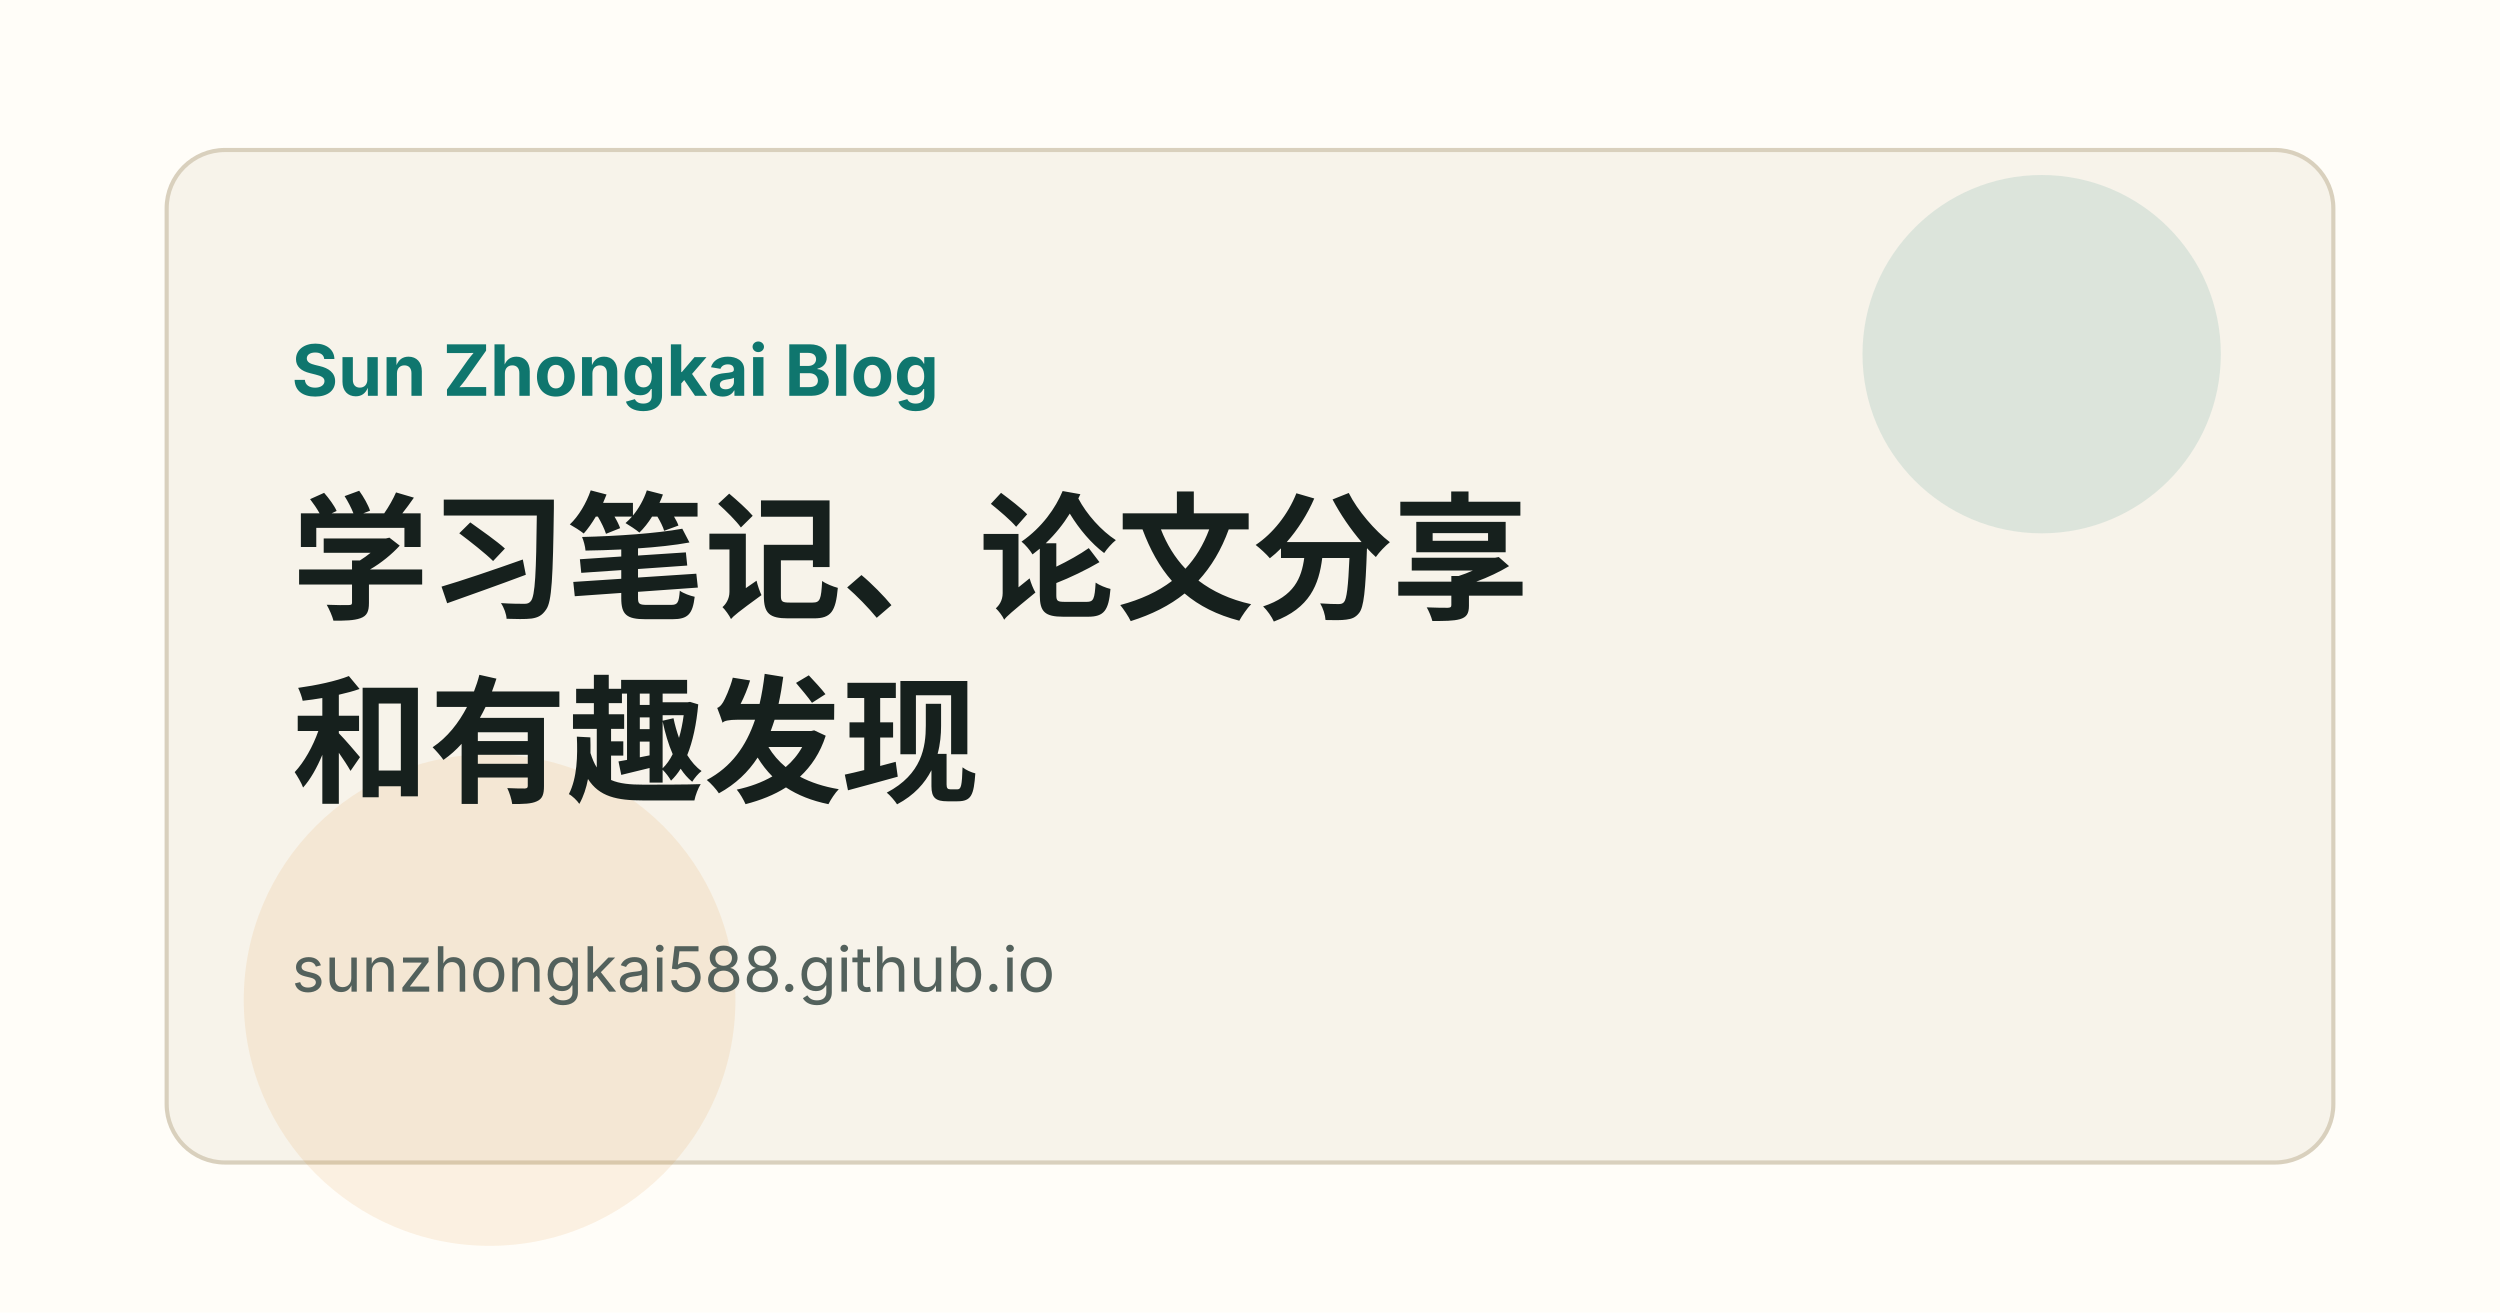
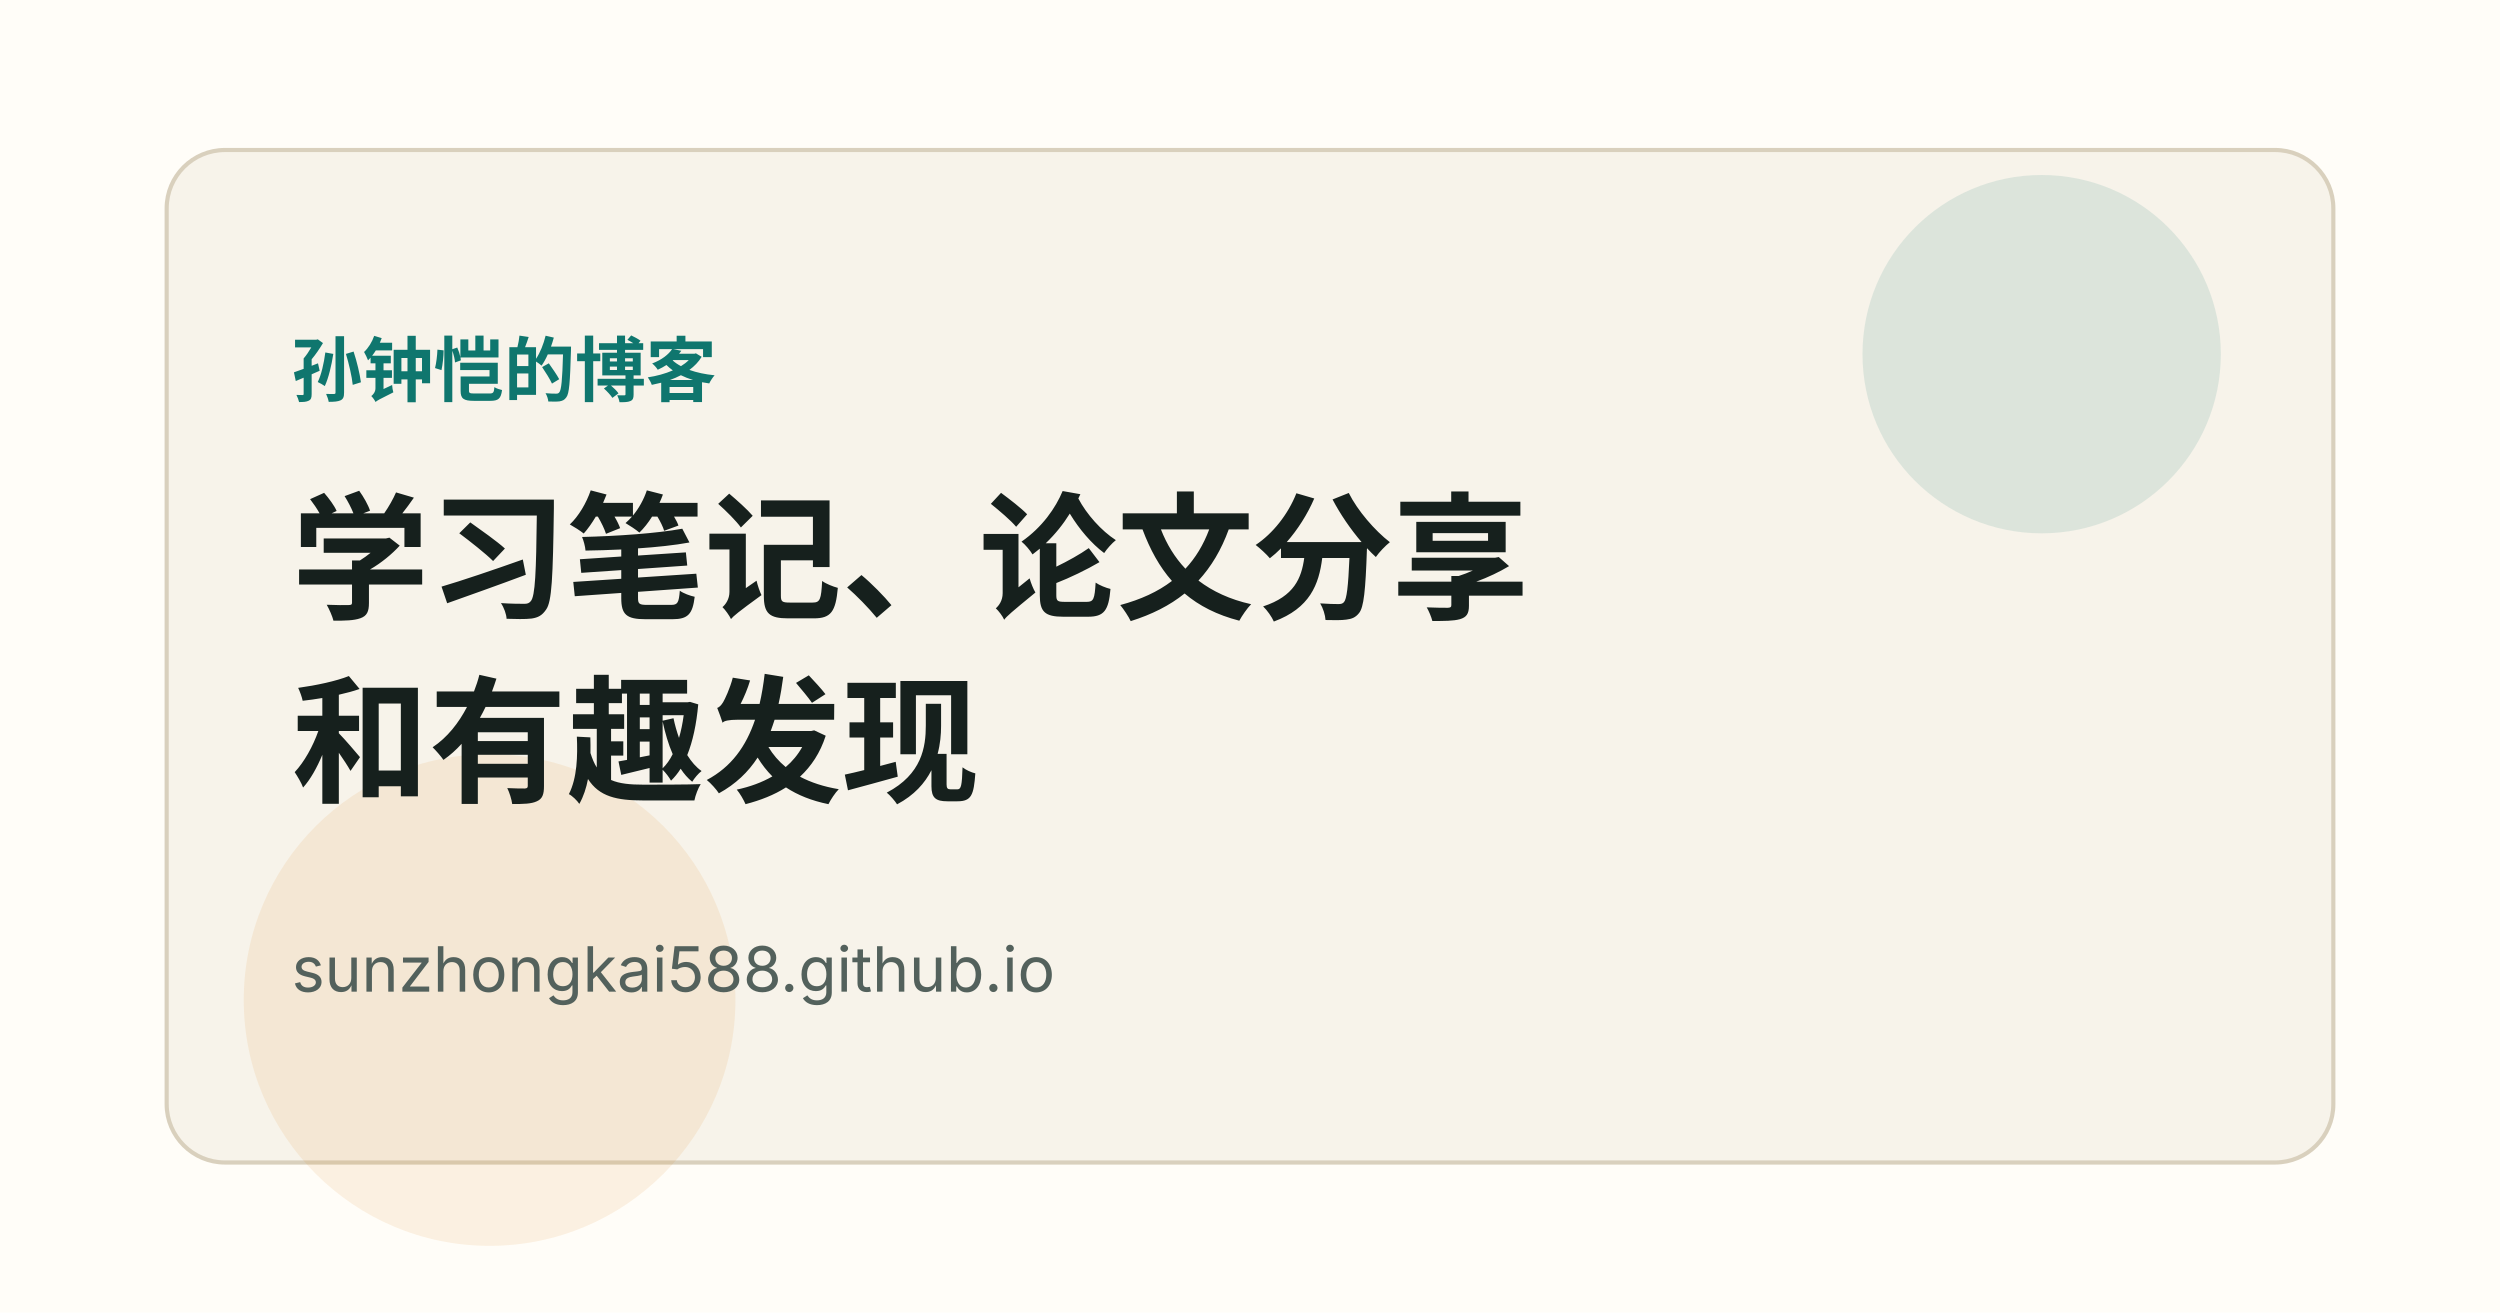
<svg xmlns="http://www.w3.org/2000/svg" width="1200" height="630" viewBox="0 0 1200 630">
  <rect width="1200" height="630" fill="#fffdf8" />
  <rect x="80" y="72" width="1040" height="486" rx="28" fill="#f7f3ea" stroke="#d9d0bd" stroke-width="2" />
  <circle cx="980" cy="170" r="86" fill="#0f766e" opacity=".12" />
  <circle cx="235" cy="480" r="118" fill="#d97706" opacity=".10" />
-   <text x="140" y="190" fill="#0f766e" font-family="Inter, -apple-system, BlinkMacSystemFont, Segoe UI, sans-serif" font-size="34" font-weight="700">Sun Zhongkai Blog</text>
+   <text x="140" y="190" fill="#0f766e" font-family="Inter, -apple-system, BlinkMacSystemFont, Segoe UI, sans-serif" font-size="34" font-weight="700">孙钟恺的博客</text>
  <text x="140" y="292" fill="#16201d" font-family="Inter, -apple-system, BlinkMacSystemFont, Segoe UI, sans-serif" font-size="66" font-weight="800">学习笔记、论文分享</text>
  <text x="140" y="380" fill="#16201d" font-family="Inter, -apple-system, BlinkMacSystemFont, Segoe UI, sans-serif" font-size="66" font-weight="800">和有趣发现</text>
  <text x="140" y="476" fill="#53615c" font-family="Inter, -apple-system, BlinkMacSystemFont, Segoe UI, sans-serif" font-size="30">sunzhongkai588.github.io</text>
</svg>
